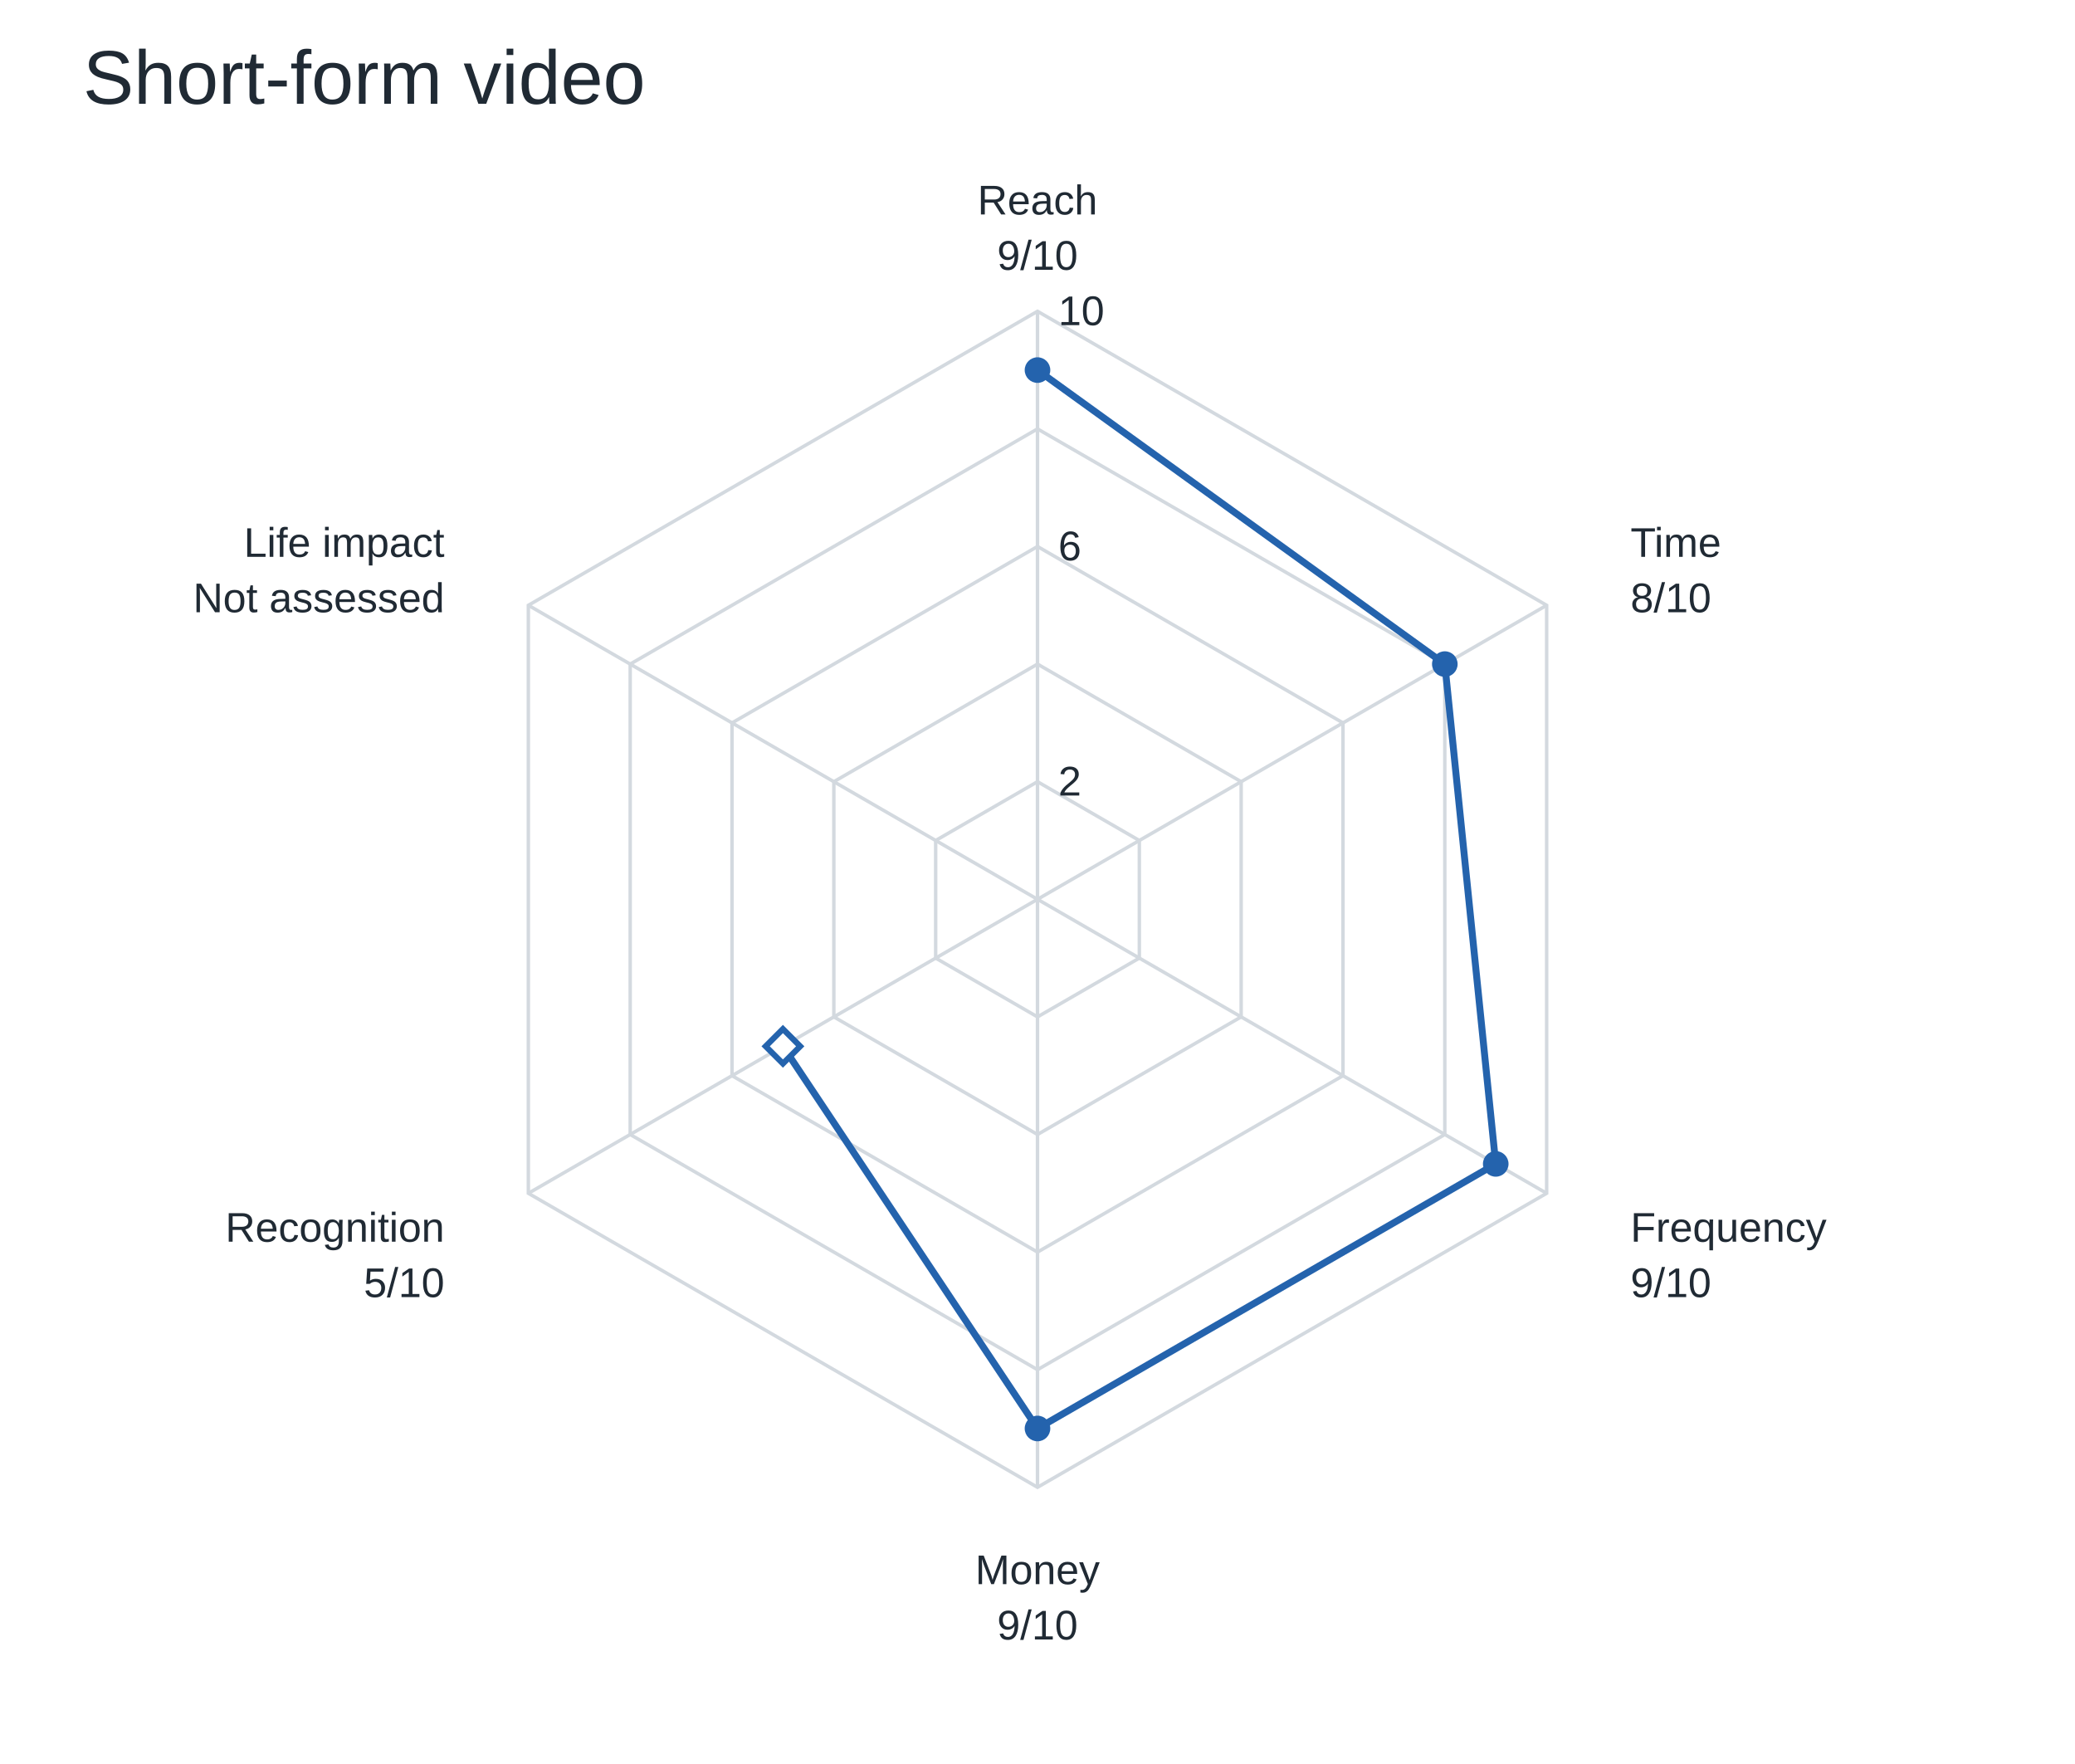
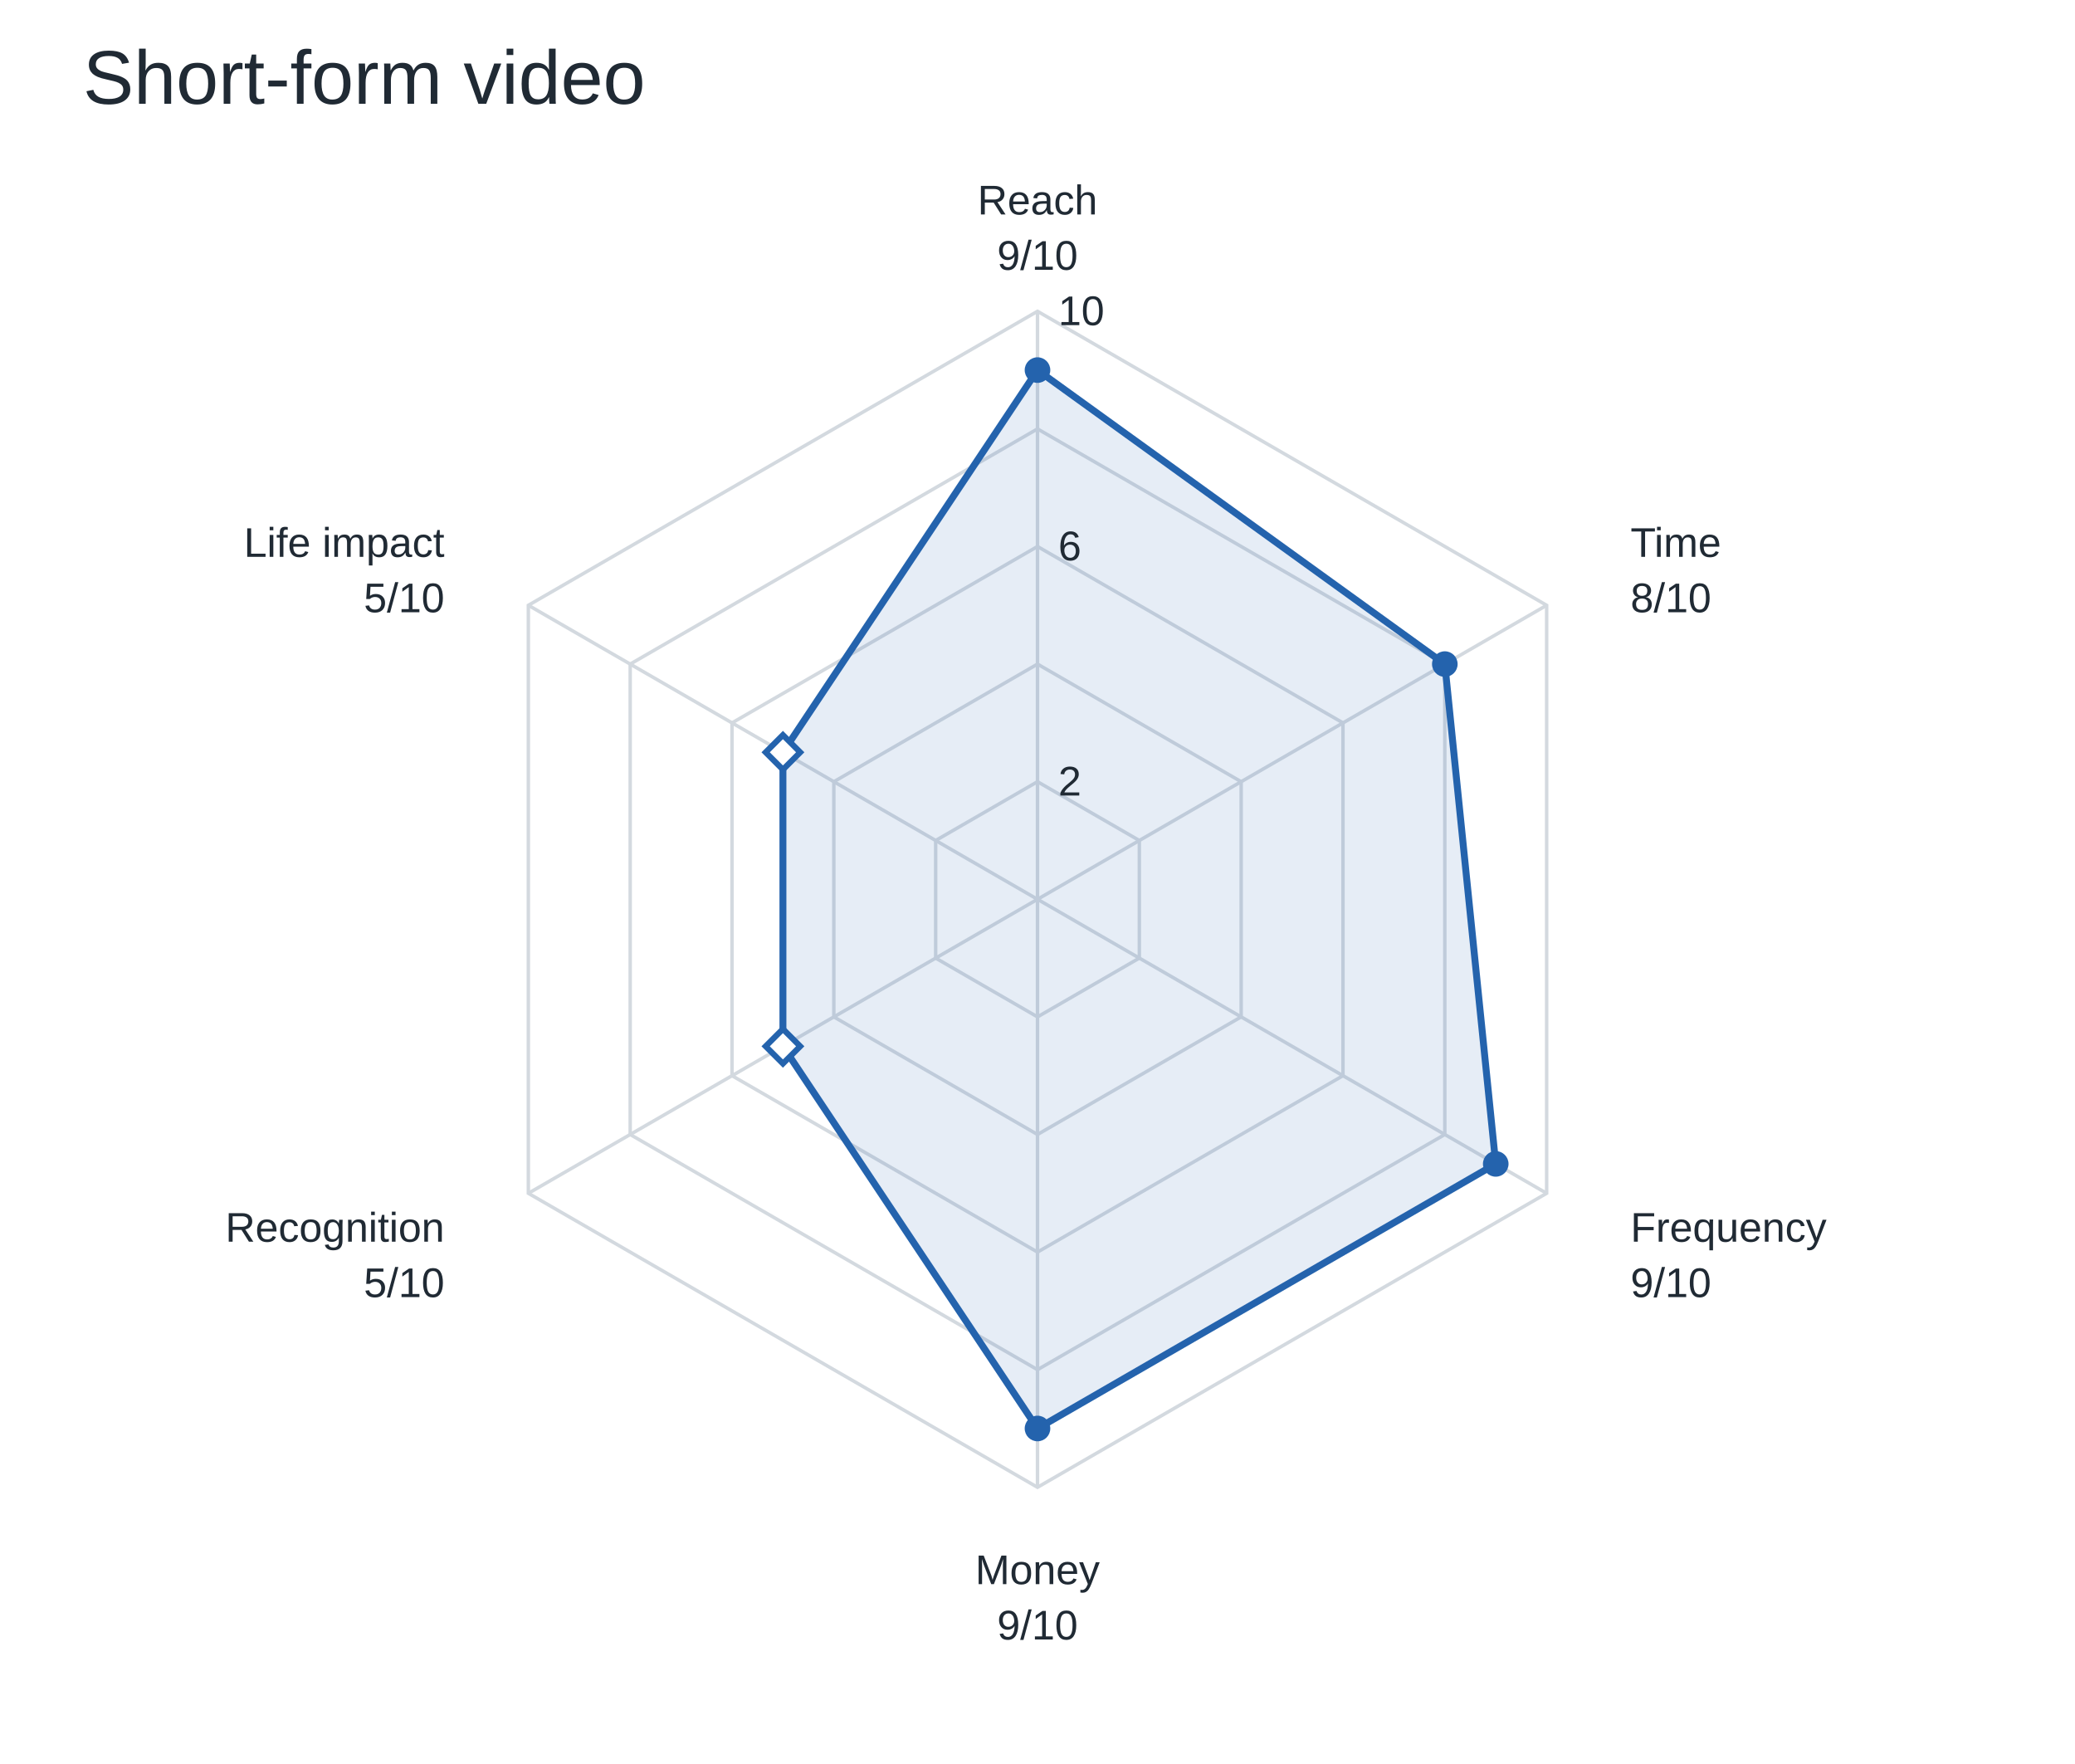
<svg xmlns="http://www.w3.org/2000/svg" width="600" height="510" viewBox="0 0 600 510" role="img" aria-labelledby="title desc">
  <style>text{font-family:Arial,Helvetica,sans-serif;fill:#202a34}</style>
  <rect width="100%" height="100%" fill="white" />
  <text x="24.00" y="30.00" text-anchor="start" font-size="22" font-weight="500">Short-form video</text>
  <path d="M300.000,226.000 L329.445,243.000 L329.445,277.000 L300.000,294.000 L270.555,277.000 L270.555,243.000Z" fill="none" stroke="#d3d9df" />
  <path d="M300.000,192.000 L358.890,226.000 L358.890,294.000 L300.000,328.000 L241.110,294.000 L241.110,226.000Z" fill="none" stroke="#d3d9df" />
  <path d="M300.000,158.000 L388.335,209.000 L388.335,311.000 L300.000,362.000 L211.665,311.000 L211.665,209.000Z" fill="none" stroke="#d3d9df" />
  <path d="M300.000,124.000 L417.779,192.000 L417.779,328.000 L300.000,396.000 L182.221,328.000 L182.221,192.000Z" fill="none" stroke="#d3d9df" />
  <path d="M300.000,90.000 L447.224,175.000 L447.224,345.000 L300.000,430.000 L152.776,345.000 L152.776,175.000Z" fill="none" stroke="#d3d9df" />
  <line x1="300.00" y1="260.00" x2="300.00" y2="90.00" stroke="#d3d9df" stroke-width="1" stroke-dasharray="" />
  <line x1="300.00" y1="260.00" x2="447.22" y2="175.00" stroke="#d3d9df" stroke-width="1" stroke-dasharray="" />
  <line x1="300.00" y1="260.00" x2="447.22" y2="345.00" stroke="#d3d9df" stroke-width="1" stroke-dasharray="" />
  <line x1="300.00" y1="260.00" x2="300.00" y2="430.00" stroke="#d3d9df" stroke-width="1" stroke-dasharray="" />
  <line x1="300.00" y1="260.00" x2="152.78" y2="345.00" stroke="#d3d9df" stroke-width="1" stroke-dasharray="" />
  <line x1="300.00" y1="260.00" x2="152.78" y2="175.00" stroke="#d3d9df" stroke-width="1" stroke-dasharray="" />
-   <path d="M300.000,107.000 L417.779,192.000 L432.502,336.500 L300.000,413.000 L226.388,302.500" fill="none" stroke="#2463ad" stroke-width="2" />
+   <path d="M300.000,107.000 L417.779,192.000 L432.502,336.500 L300.000,413.000 L226.388,302.500 L226.388,217.500Z" fill="#2463ad" fill-opacity="0.11" stroke="#2463ad" stroke-width="2" />
  <text x="306.00" y="230.00" text-anchor="start" font-size="12" font-weight="400">2</text>
  <text x="306.00" y="162.00" text-anchor="start" font-size="12" font-weight="400">6</text>
  <text x="306.00" y="94.00" text-anchor="start" font-size="12" font-weight="400">10</text>
  <text x="300.00" y="62.00" text-anchor="middle" font-size="12" font-weight="400">Reach</text>
  <text x="300.00" y="78.00" text-anchor="middle" font-size="12" font-weight="400">9/10</text>
  <circle cx="300.0" cy="107.0" r="3.7" fill="#2463ad" />
  <text x="471.47" y="161.00" text-anchor="start" font-size="12" font-weight="400">Time</text>
  <text x="471.47" y="177.00" text-anchor="start" font-size="12" font-weight="400">8/10</text>
  <circle cx="417.779" cy="192.0" r="3.7" fill="#2463ad" />
  <text x="471.47" y="359.00" text-anchor="start" font-size="12" font-weight="400">Frequency</text>
  <text x="471.47" y="375.00" text-anchor="start" font-size="12" font-weight="400">9/10</text>
  <circle cx="432.502" cy="336.5" r="3.7" fill="#2463ad" />
  <text x="300.00" y="458.00" text-anchor="middle" font-size="12" font-weight="400">Money</text>
  <text x="300.00" y="474.00" text-anchor="middle" font-size="12" font-weight="400">9/10</text>
  <circle cx="300.0" cy="413.0" r="3.7" fill="#2463ad" />
  <text x="128.53" y="359.00" text-anchor="end" font-size="12" font-weight="400">Recognition</text>
  <text x="128.53" y="375.00" text-anchor="end" font-size="12" font-weight="400">5/10</text>
  <path d="M226.388,297.5L231.388,302.5L226.388,307.5L221.388,302.5Z" fill="white" stroke="#2463ad" stroke-width="1.7" />
  <text x="128.53" y="161.00" text-anchor="end" font-size="12" font-weight="400">Life impact</text>
-   <text x="128.53" y="177.00" text-anchor="end" font-size="12" font-weight="400">Not assessed</text>
+   <text x="128.53" y="177.00" text-anchor="end" font-size="12" font-weight="400">5/10</text>
+   <path d="M226.388,212.5L231.388,217.5L226.388,222.5L221.388,217.5Z" fill="white" stroke="#2463ad" stroke-width="1.7" />
</svg>
